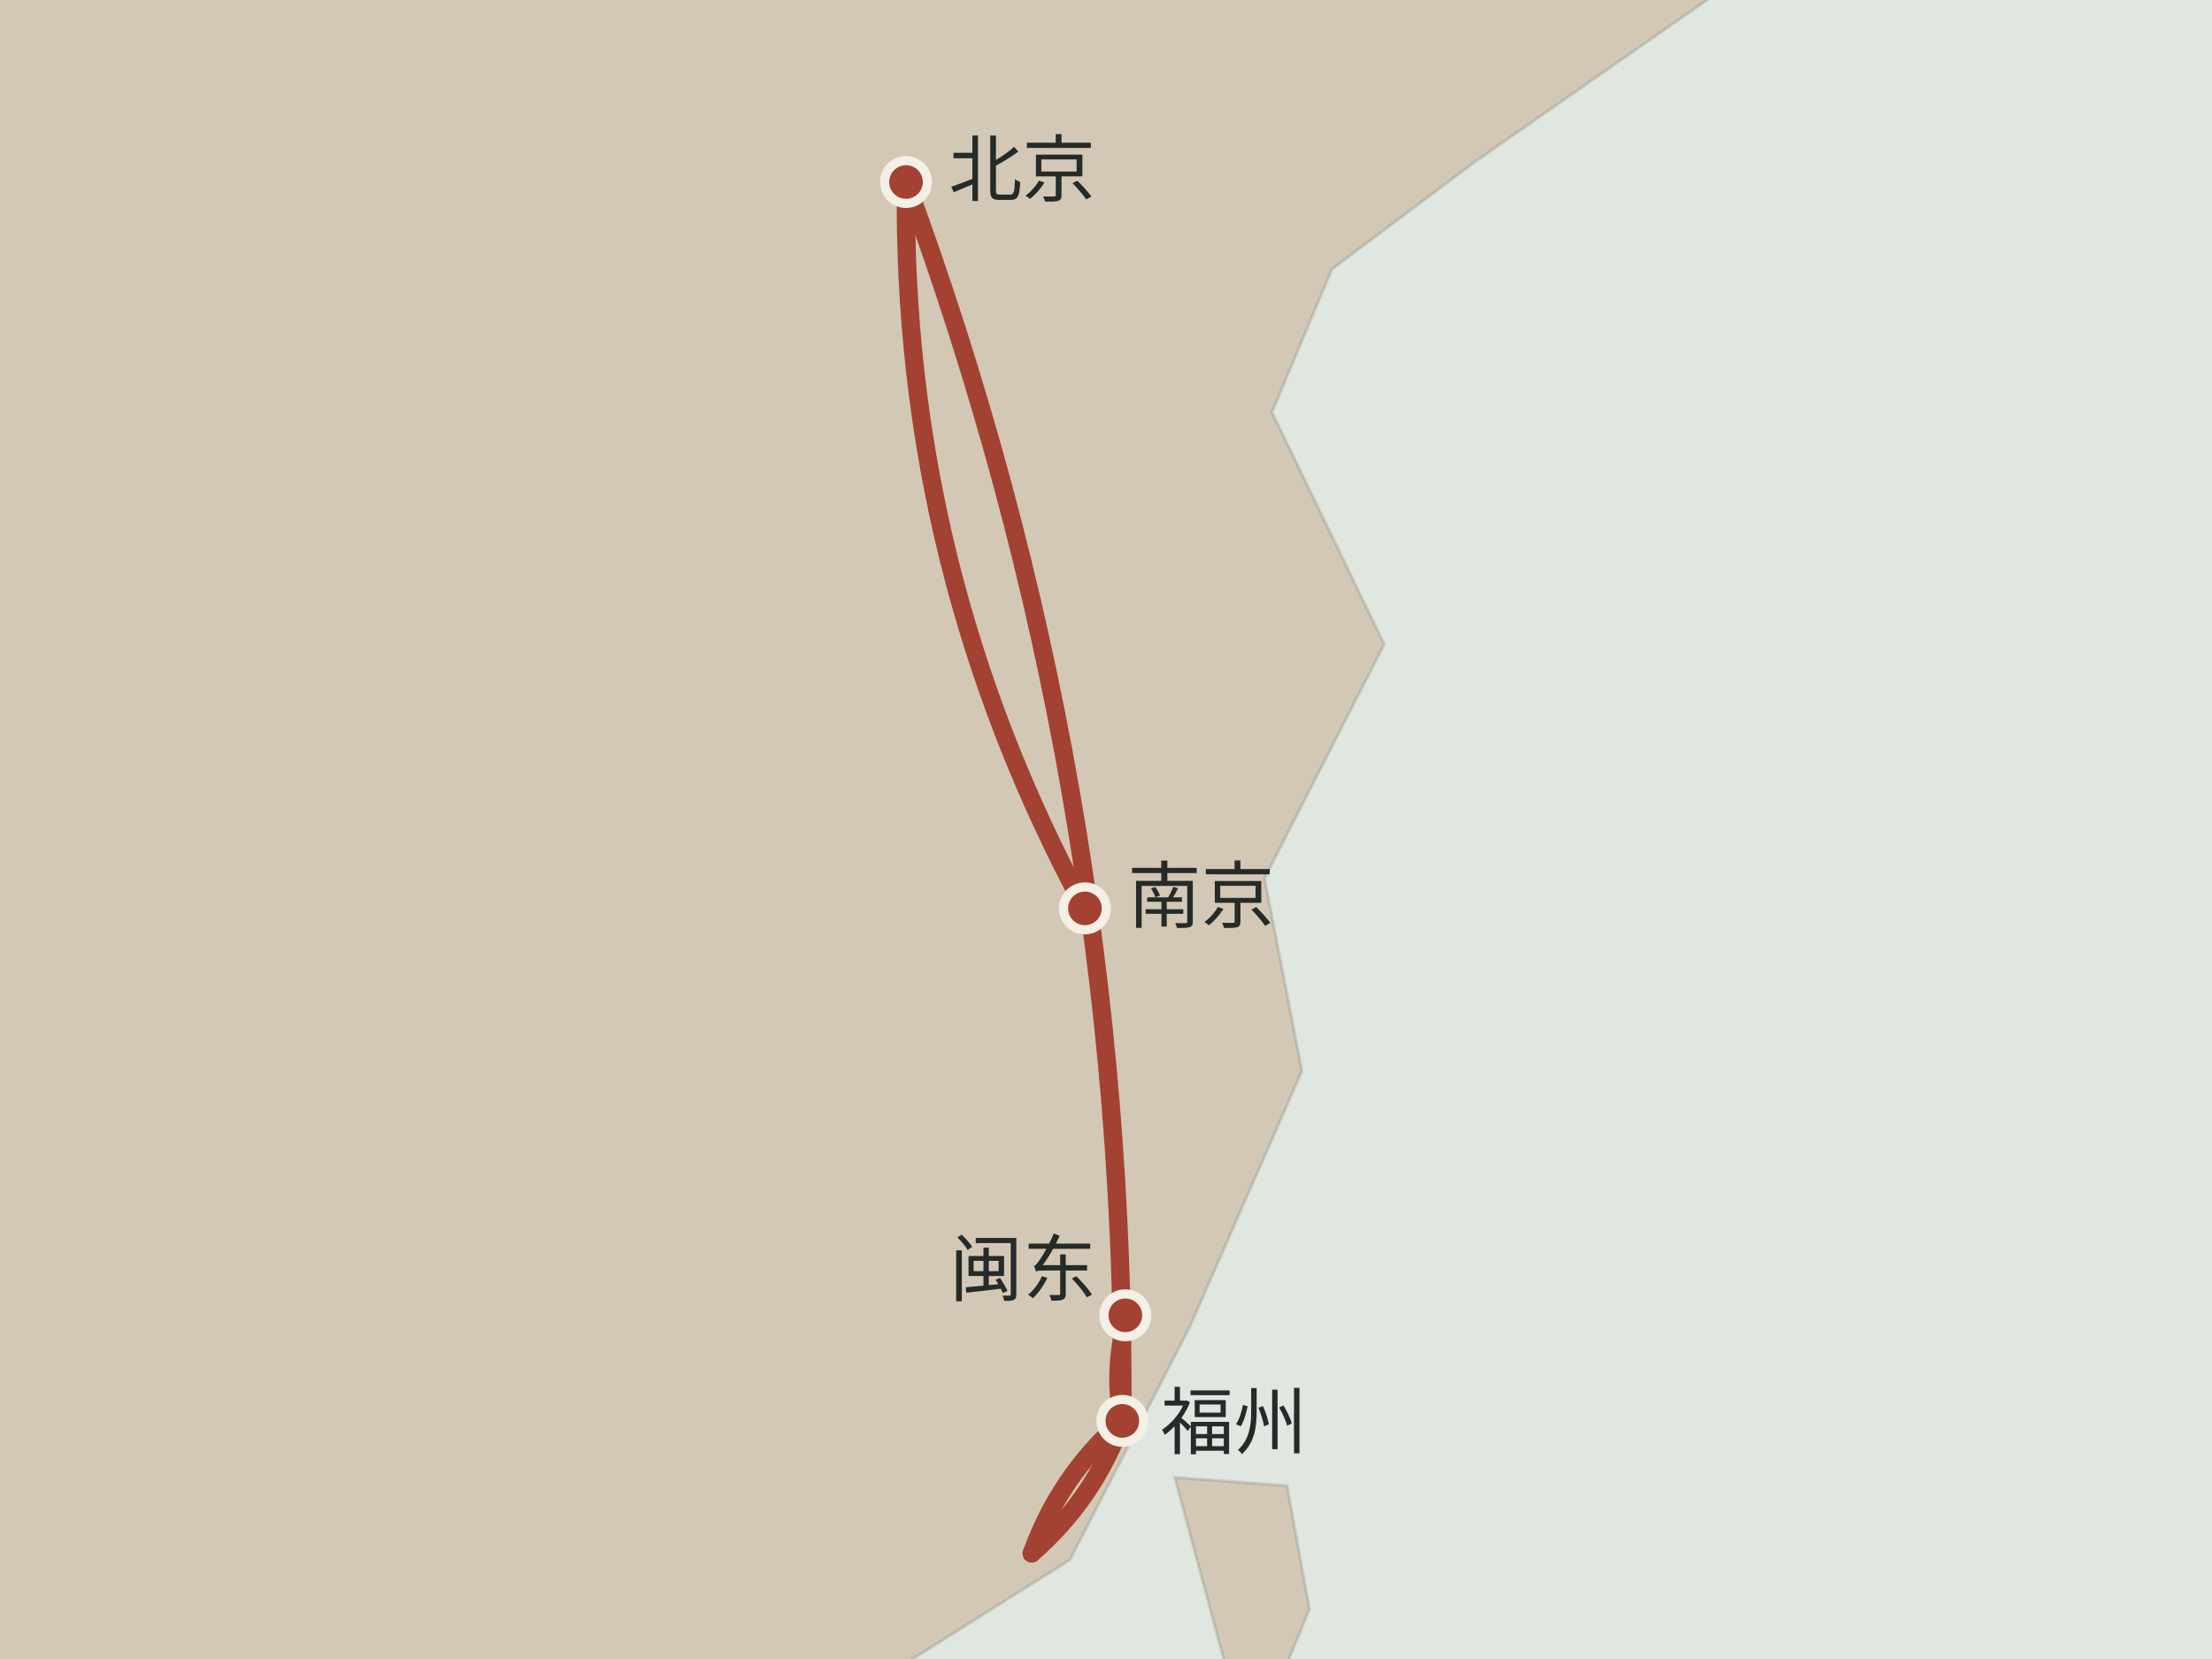
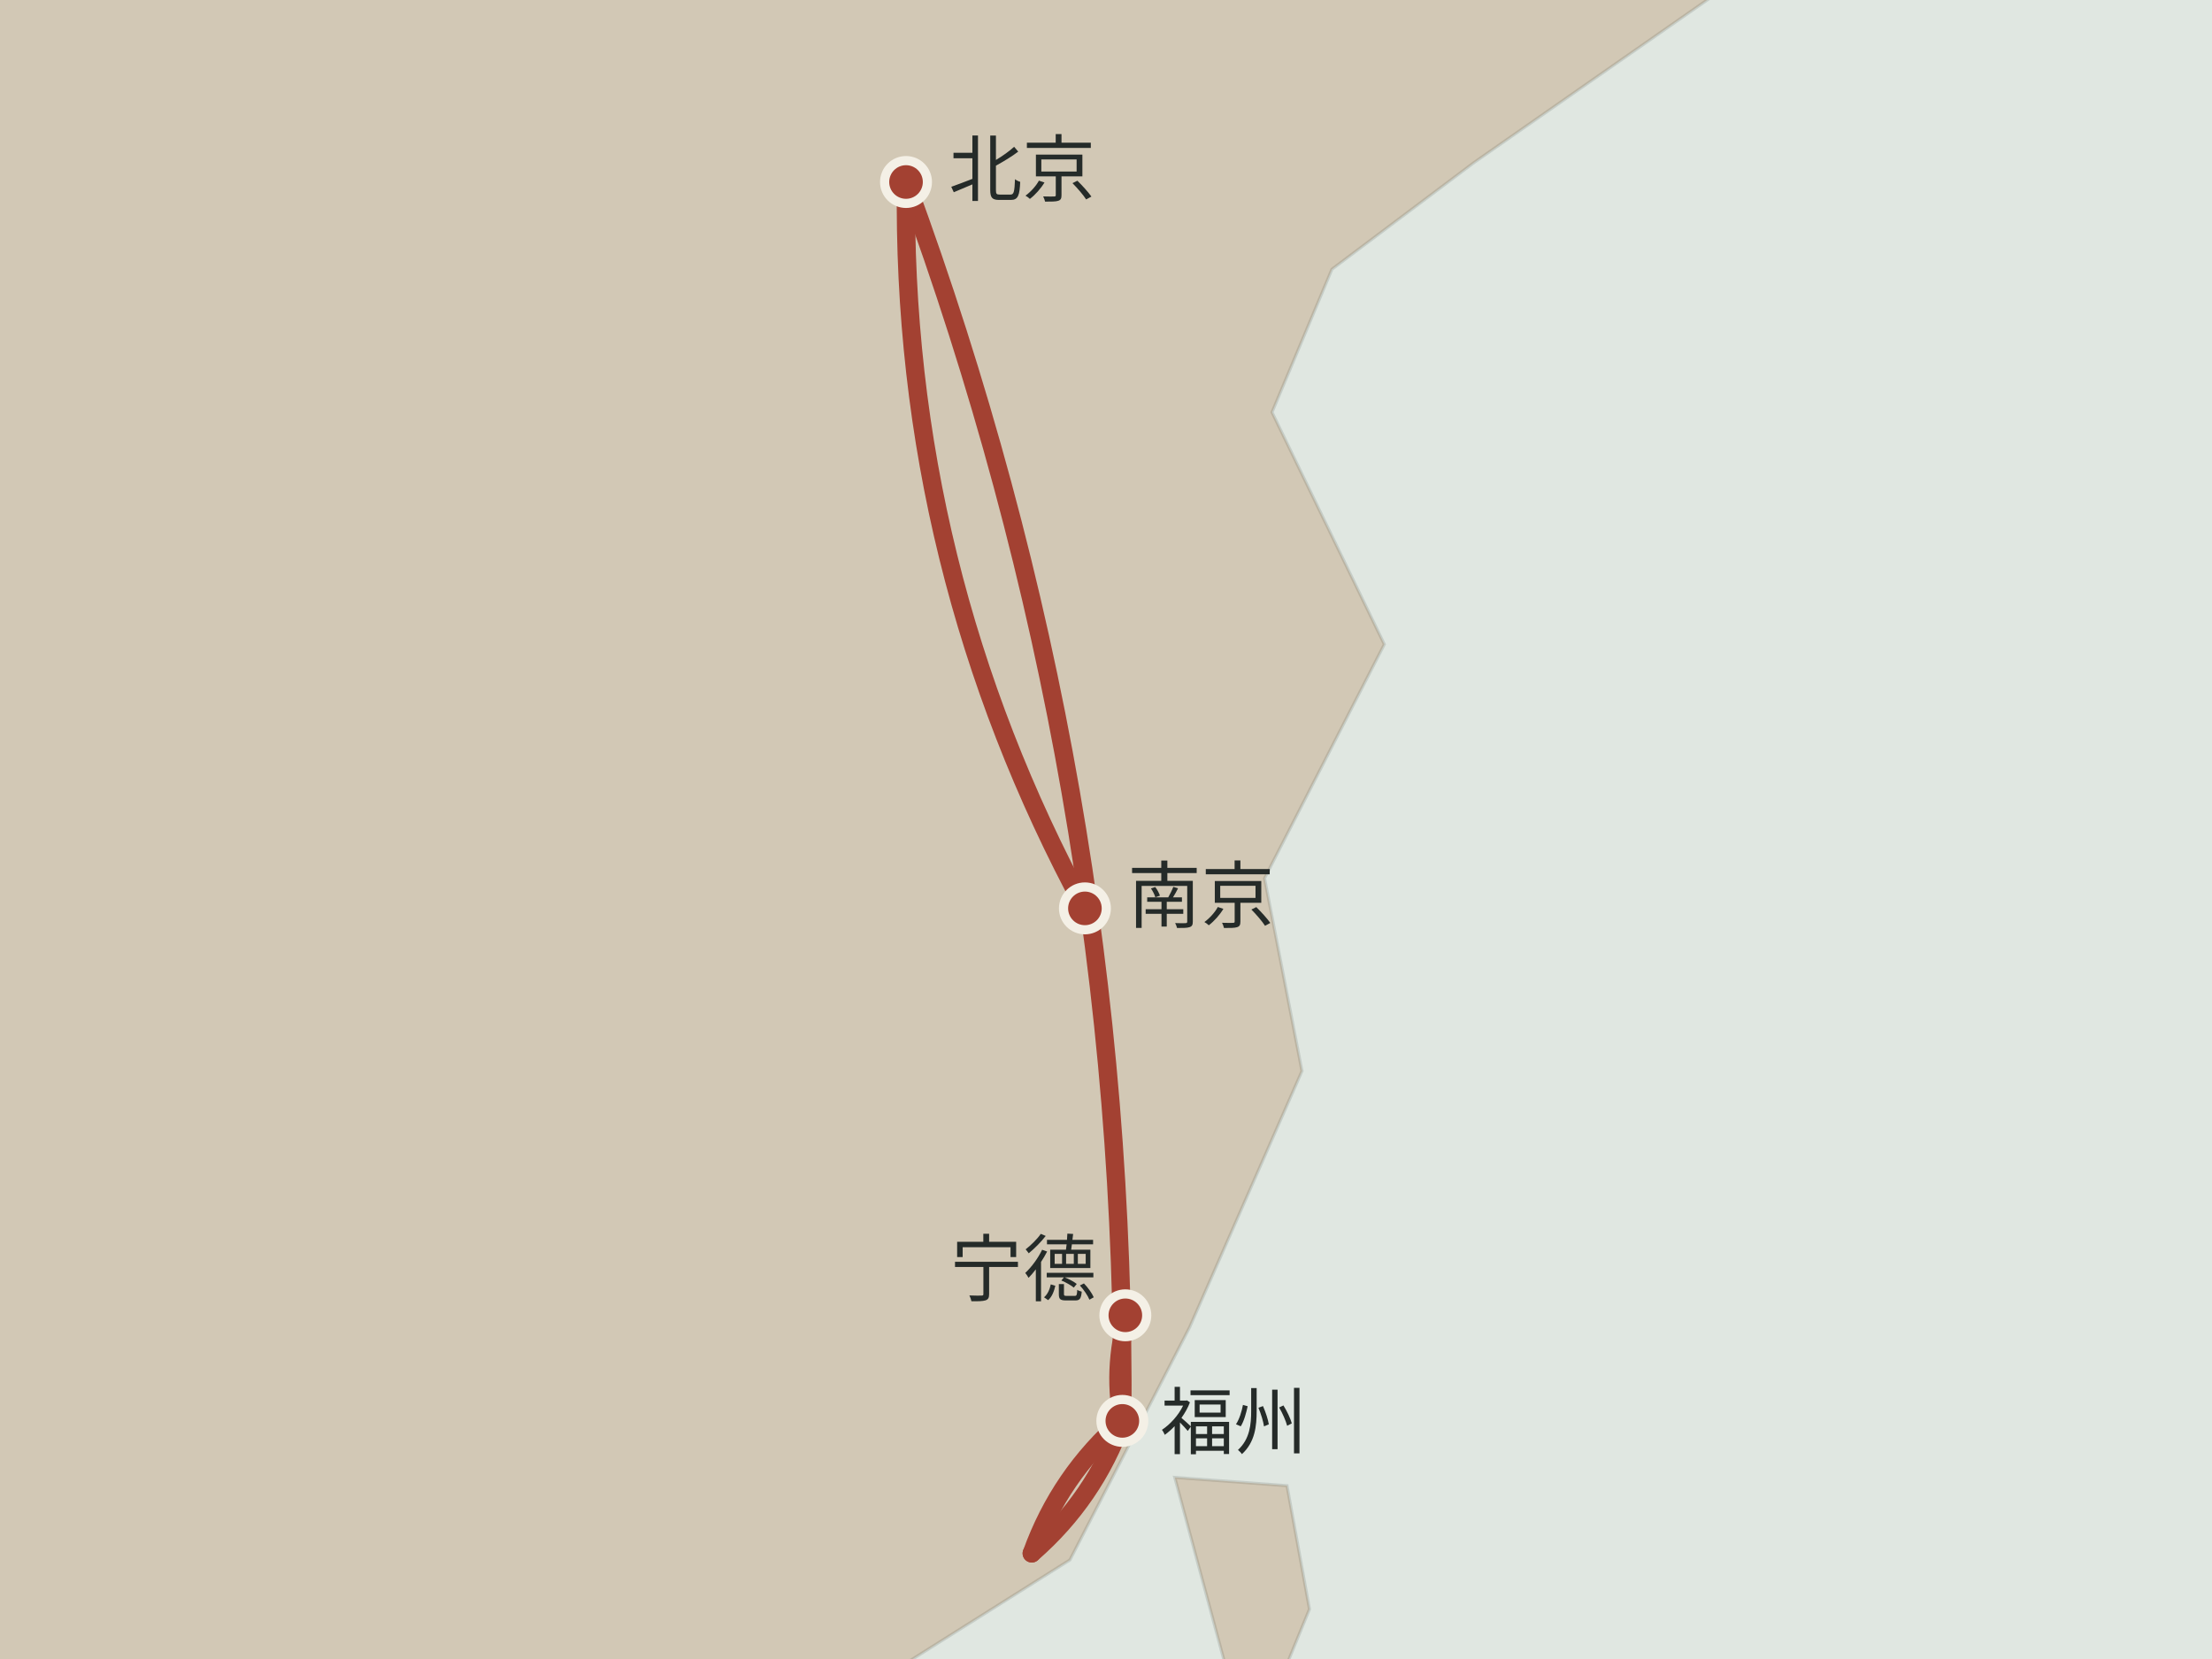
<svg xmlns="http://www.w3.org/2000/svg" width="1448" height="1086" viewBox="0 0 1448 1086">
  <rect width="1448" height="1086" fill="#E0E7E1" />
  <g fill="#D2C8B5" stroke="#252B29" stroke-opacity=".14" stroke-width="2">
    <path d="M-1504.6,144.616 L-1416.4,312.887 L-1284.1,397.793 L-1215.5,586.532 L-1132.2,701.113 L-946,807.826 L-750,868.732 L-593.2,824.498 L-397.2,813.389 L-284.5,945.389 L-122.8,1090.741 L43.8,1186.008 L210.4,1175.482 L298.6,1248.867 L347.6,1191.265 L426,1149.104 L573,1101.387 L700.4,1021.145 L778.8,868.732 L852.3,701.113 L827.8,574.937 L906.2,421.779 L832.7,269.853 L871.9,176.254 L965,106.349 L1161,-30.326 L1312.9,-206.002 L1479.5,-455.501 L1268.8,-492.513 L1131.6,-598.151 L1014,-819.124 L837.6,-522.388 L690.6,-346.593 L533.8,-254.638 L328,-192.214 L181,-56.868 L-15,-3.952 L-211,-63.53 L-407,-56.868 L-603,-247.653 L-808.8,-507.42 L-1024.4,-375.333 L-1191,-219.837 L-1289,-17.118 L-1504.6,144.616Z" />
    <path d="M215.3,1295.695 L283.9,1352.583 L328,1290.504 L298.6,1254.083 L239.8,1248.867 L215.3,1295.695Z" />
    <path d="M769,967.122 L818,1149.104 L857.2,1053.353 L842.5,972.544 L769,967.122Z" />
  </g>
  <g fill="none" stroke="#A34132" stroke-width="12" stroke-linecap="round">
    <path d="M736.66,861.014 Q736.14,859.996 735.19,859.359" />
    <path d="M735.19,859.359 Q735.393,860.59 736.17,861.566" />
    <path d="M736.17,861.566 Q738.991,858.764 740.09,854.944" />
    <path d="M740.09,854.944 Q727.621,891.837 734.7,930.132" />
    <path d="M734.7,930.132 Q693.783,965.778 675.41,1016.839" />
    <path d="M675.41,1016.839 Q716.327,981.193 734.7,930.132" />
    <path d="M734.7,930.132 Q737.777,511.736 593.09,119.142" />
    <path d="M593.09,119.142 Q589.831,372.111 710.2,594.632" />
  </g>
  <g font-family="PingFang SC, sans-serif" font-size="48" fill="#252B29">
    <circle cx="736.66" cy="861.014" r="14" fill="#A34132" stroke="#F4F0E6" stroke-width="6" />
-     <text x="621.66" y="848.014">闽东</text>
+     <text x="621.66" y="848.014">宁德</text>
    <circle cx="734.7" cy="930.132" r="14" fill="#A34132" stroke="#F4F0E6" stroke-width="6" />
    <text x="759.7" y="948.132">福州</text>
    <circle cx="593.09" cy="119.142" r="14" fill="#A34132" stroke="#F4F0E6" stroke-width="6" />
    <text x="621.09" y="128.142">北京</text>
    <circle cx="710.2" cy="594.632" r="14" fill="#A34132" stroke="#F4F0E6" stroke-width="6" />
    <text x="738.2" y="603.632">南京</text>
  </g>
</svg>
